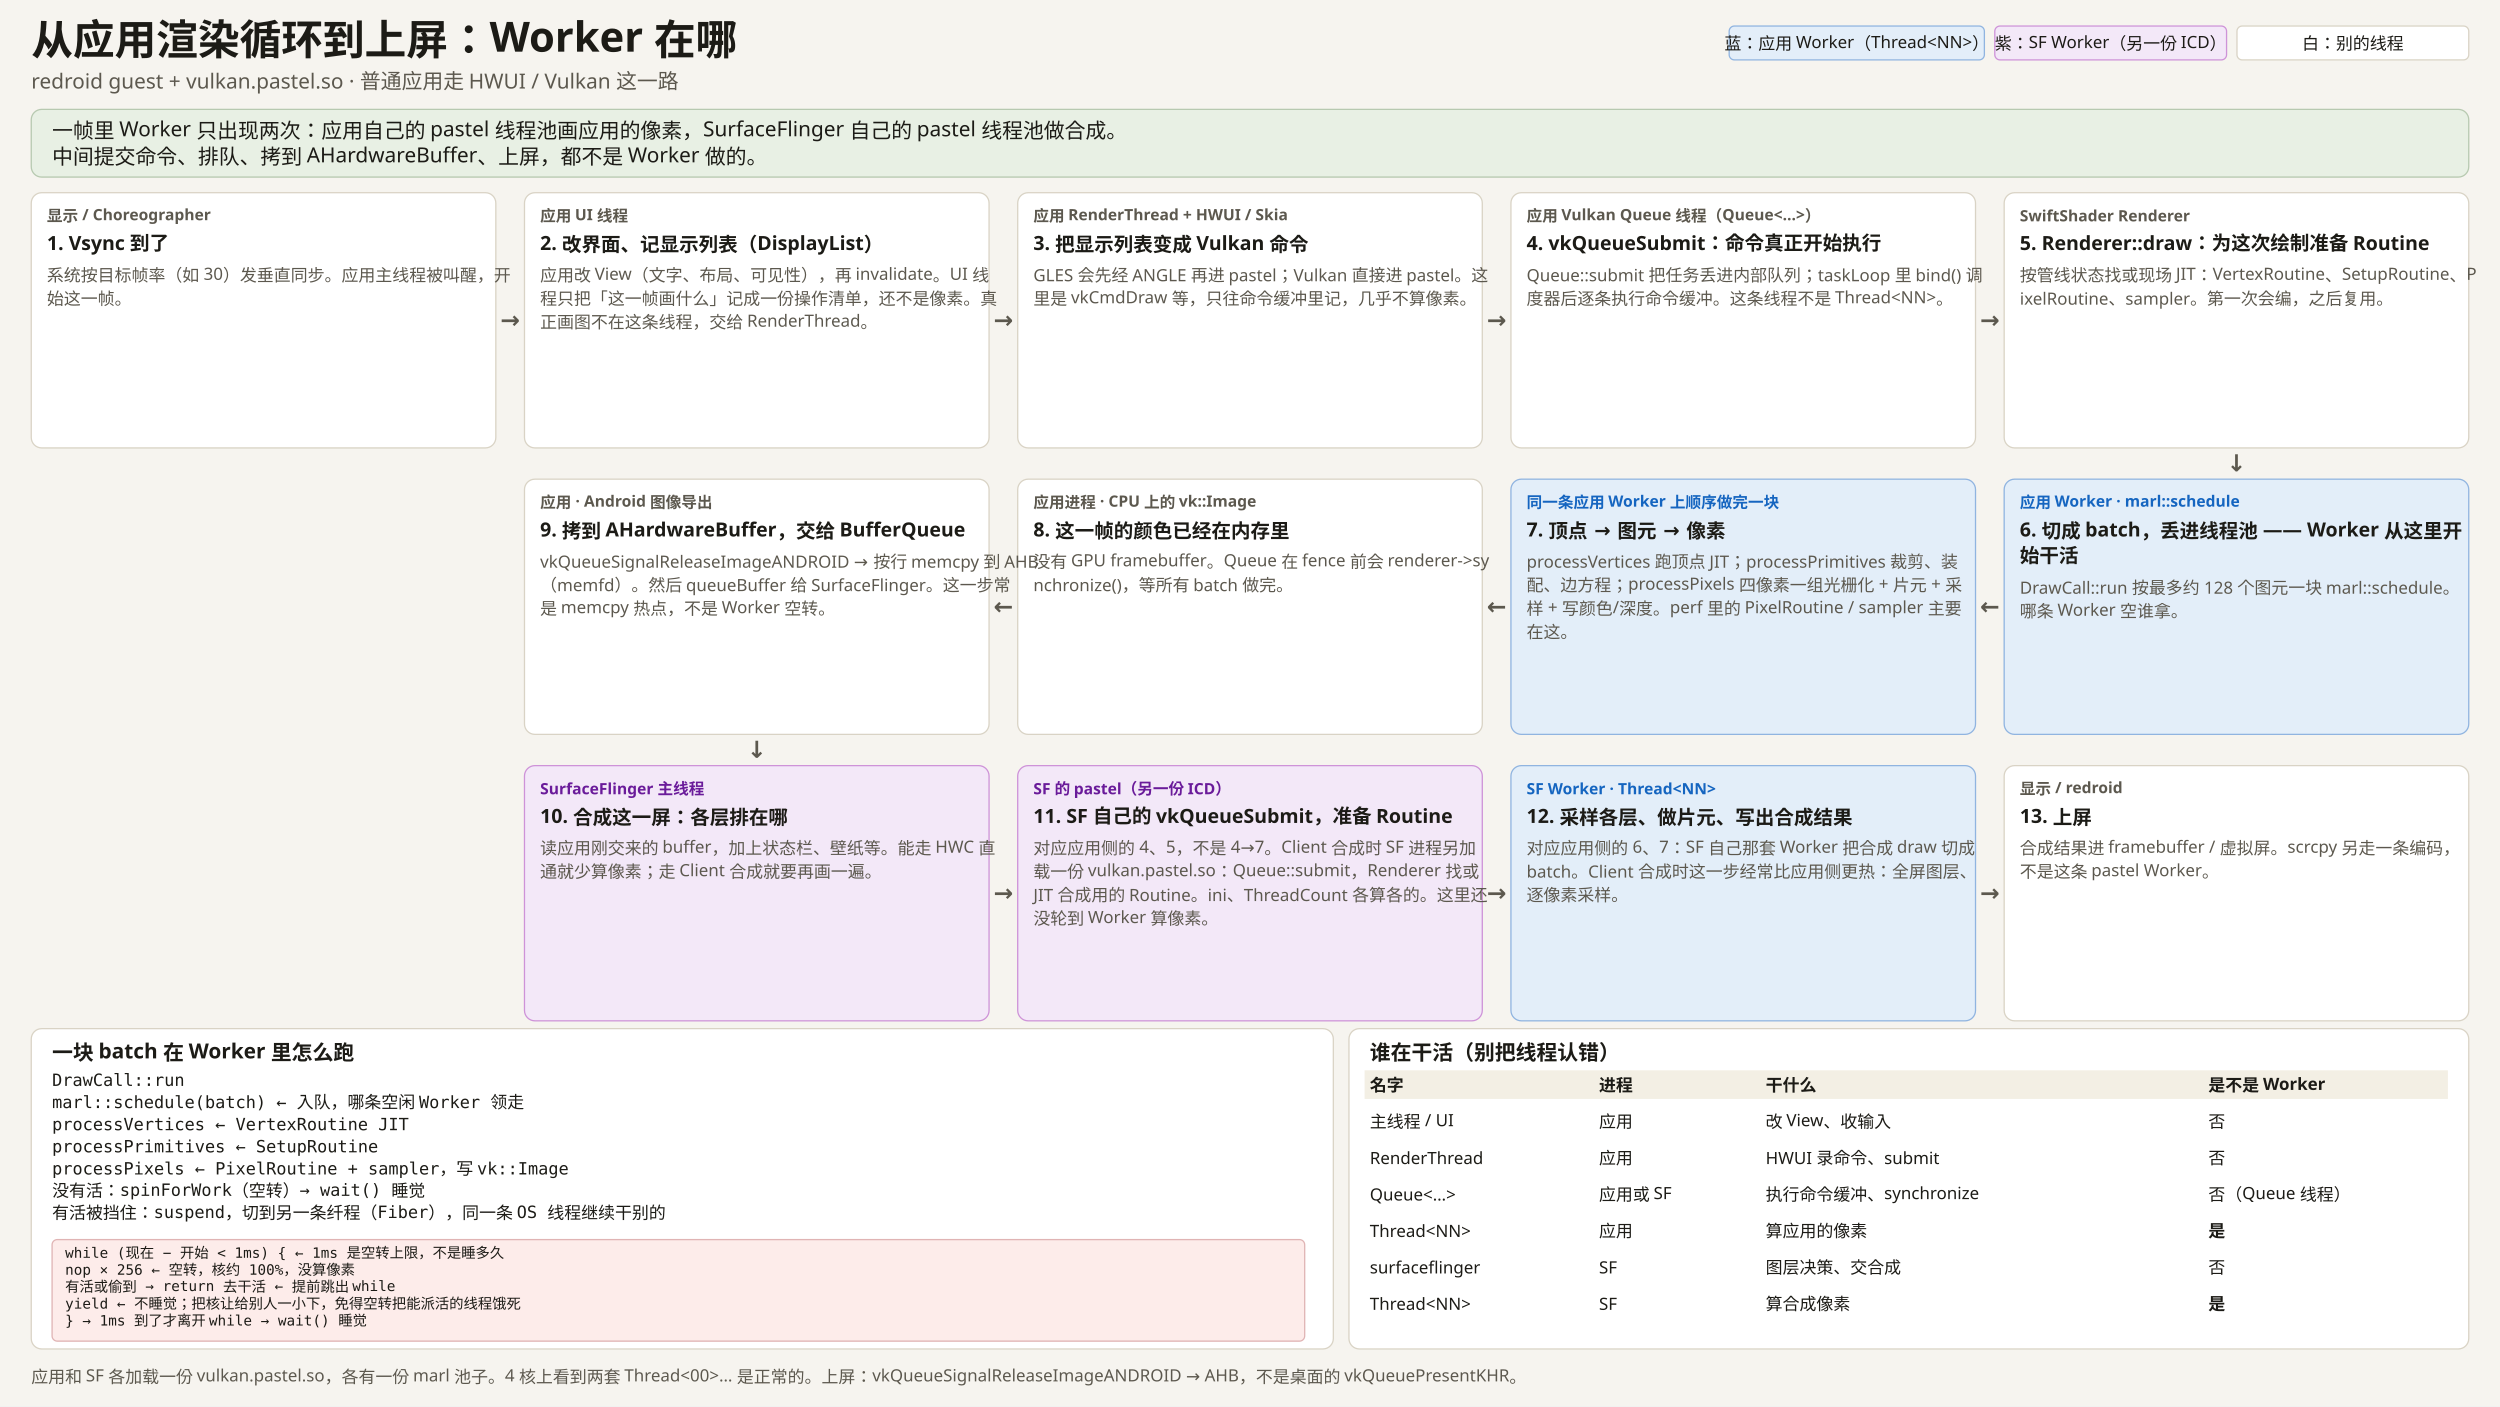
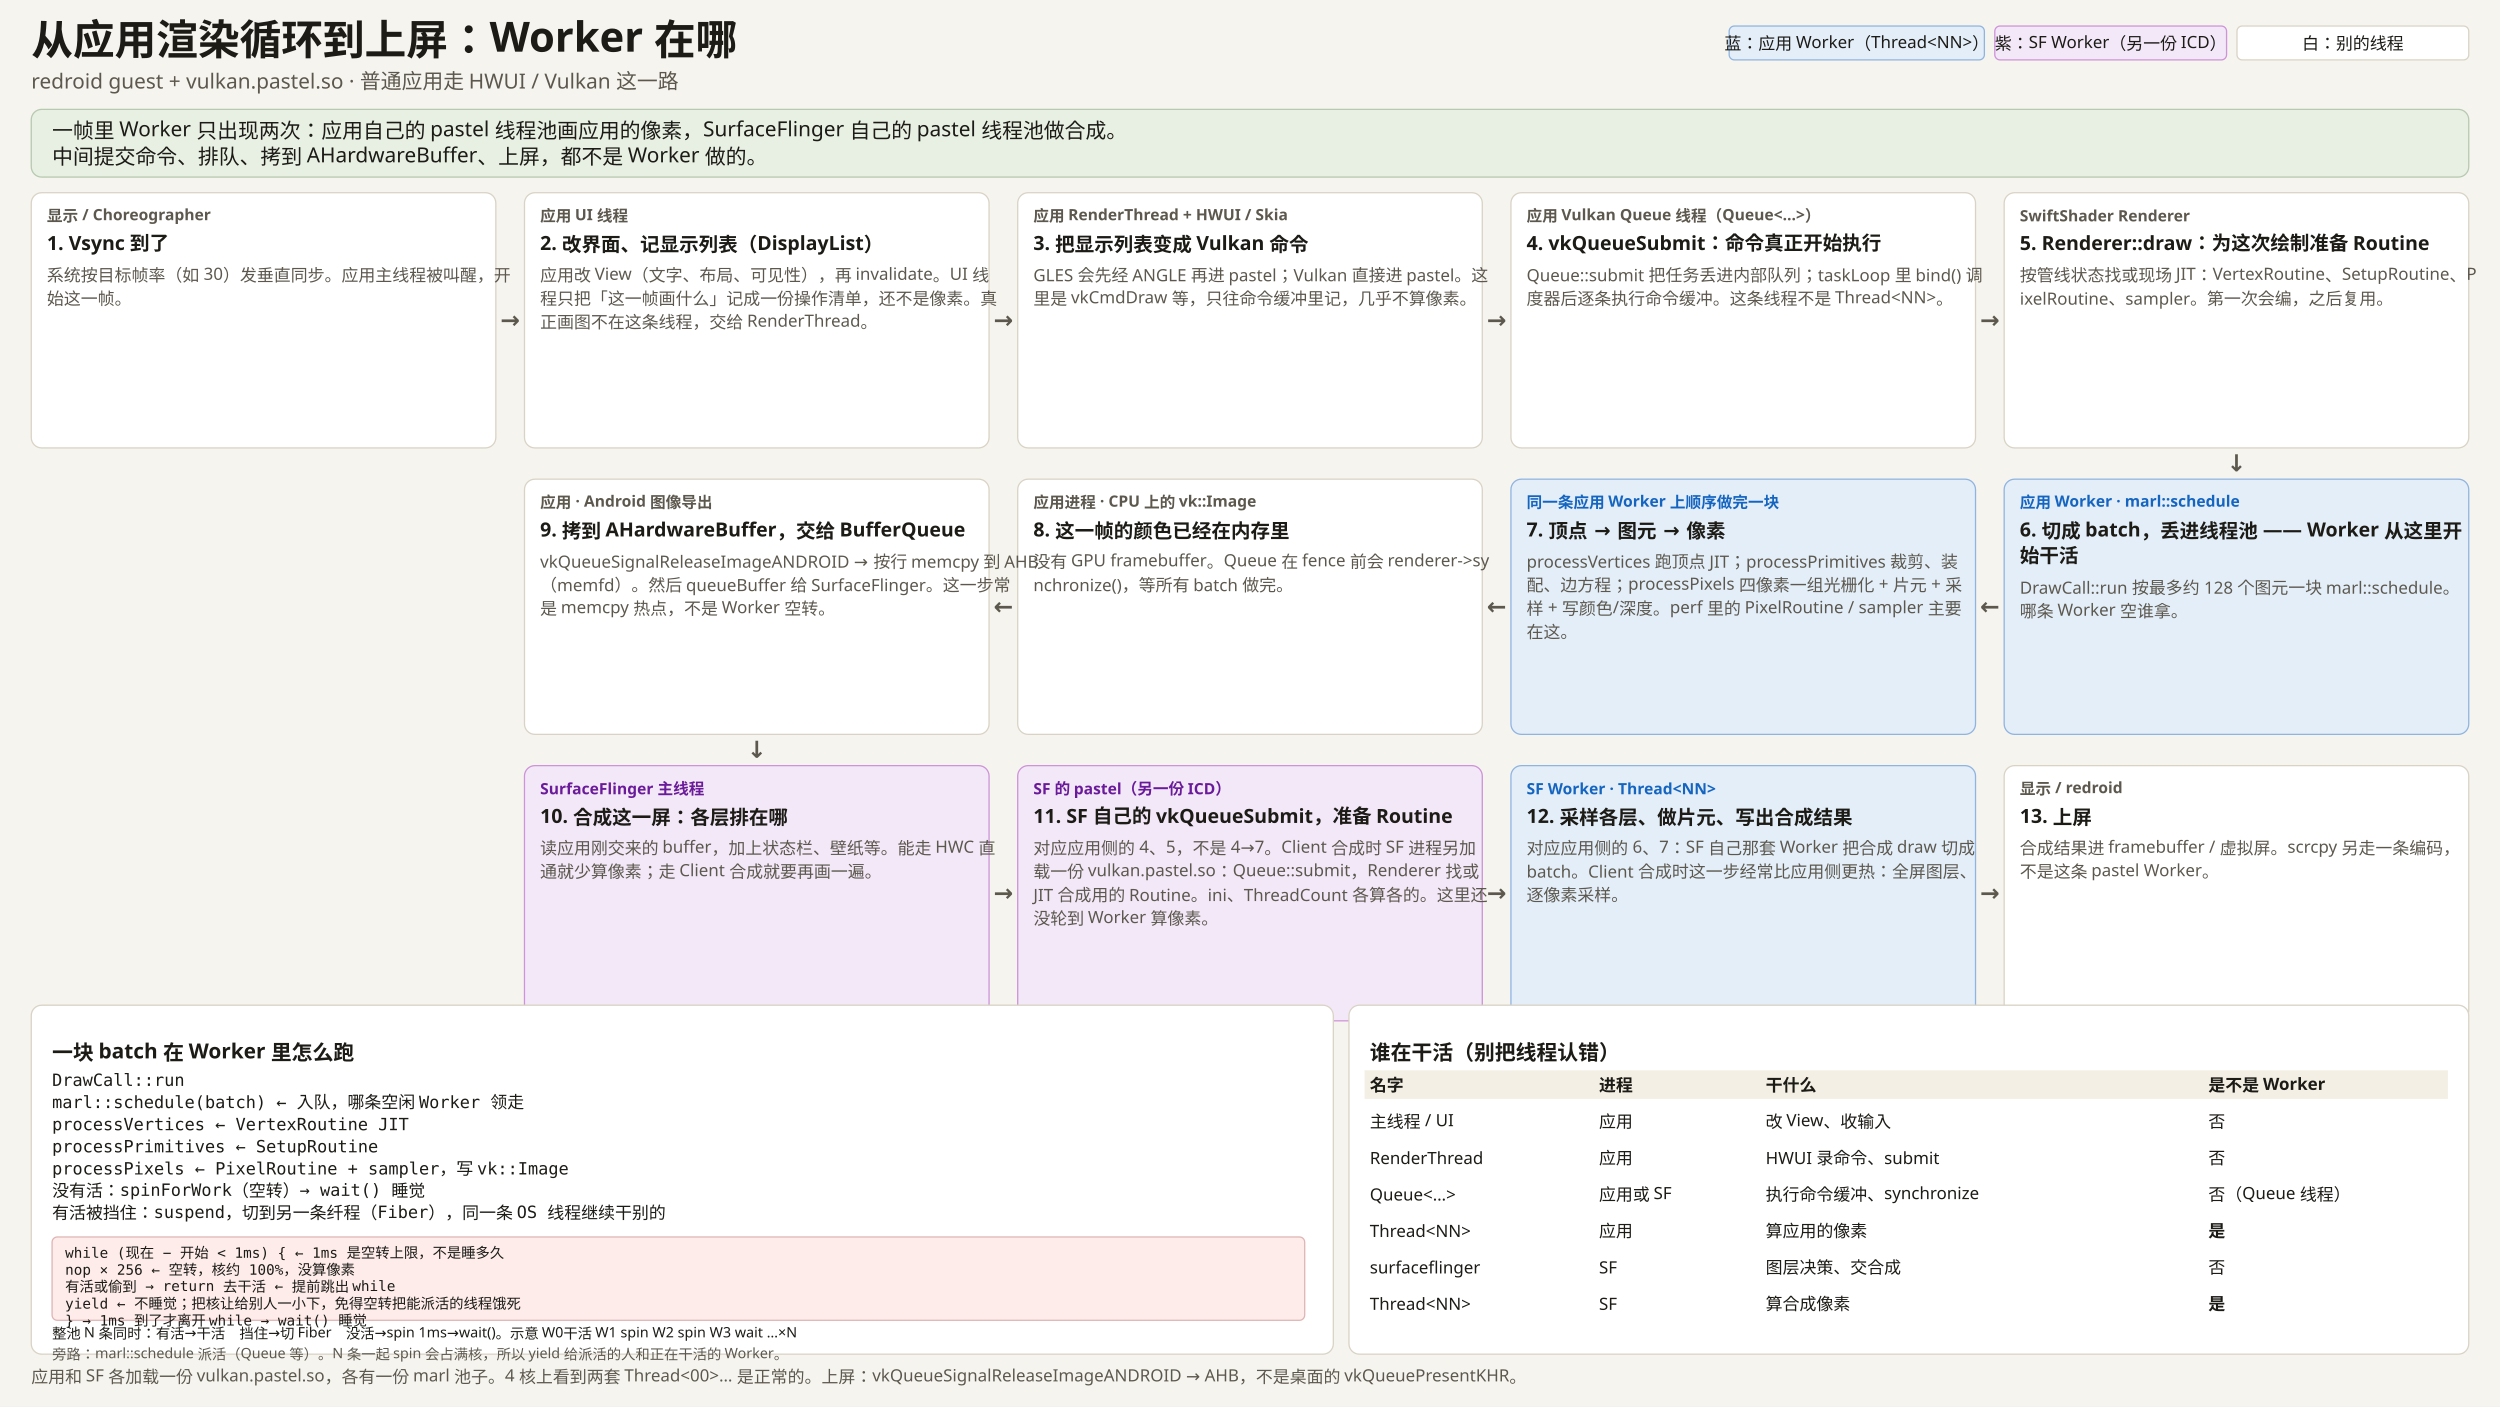
<svg xmlns="http://www.w3.org/2000/svg" viewBox="0 0 1920 1080" width="1920" height="1080" role="img">
  <rect width="1920" height="1080" fill="#f6f4ef" />
  <text x="24" y="42" font-family="sans-serif" font-size="32" font-weight="700" fill="#1c1b16">从应用渲染循环到上屏：Worker 在哪</text>
  <text x="24" y="68" font-family="sans-serif" font-size="16" fill="#5c584e">redroid guest + vulkan.pastel.so · 普通应用走 HWUI / Vulkan 这一路</text>
  <rect x="1328" y="20" width="196" height="26" rx="4" fill="#e3eef9" stroke="#90b4e0" />
  <text x="1426" y="38" text-anchor="middle" font-family="sans-serif" font-size="13" fill="#1c1b16">蓝：应用 Worker（Thread&lt;NN&gt;）</text>
  <rect x="1532" y="20" width="178" height="26" rx="4" fill="#f3e8f8" stroke="#ce93d8" />
  <text x="1621" y="38" text-anchor="middle" font-family="sans-serif" font-size="13" fill="#1c1b16">紫：SF Worker（另一份 ICD）</text>
  <rect x="1718" y="20" width="178" height="26" rx="4" fill="#ffffff" stroke="#d9d3c5" />
  <text x="1807" y="38" text-anchor="middle" font-family="sans-serif" font-size="13" fill="#1c1b16">白：别的线程</text>
  <rect x="24" y="84" width="1872" height="52" rx="8" fill="#e8f0e4" stroke="#b7c9b0" />
  <text x="40" y="106" font-family="sans-serif" font-size="16" fill="#1c1b16">一帧里 Worker 只出现两次：应用自己的 pastel 线程池画应用的像素，SurfaceFlinger 自己的 pastel 线程池做合成。</text>
  <text x="40" y="126" font-family="sans-serif" font-size="16" fill="#1c1b16">中间提交命令、排队、拷到 AHardwareBuffer、上屏，都不是 Worker 做的。</text>
  <rect x="24.0" y="148" width="356.8" height="196" rx="8" fill="#ffffff" stroke="#d9d3c5" />
  <text x="36.0" y="170" font-family="sans-serif" font-size="12" font-weight="700" fill="#5c584e">显示 / Choreographer</text>
  <text x="36.0" y="192" font-family="sans-serif" font-size="15" font-weight="700" fill="#1c1b16">1. Vsync 到了</text>
  <text x="36.0" y="216" font-family="sans-serif" font-size="13" fill="#5c584e">系统按目标帧率（如 30）发垂直同步。应用主线程被叫醒，开</text>
  <text x="36.0" y="234" font-family="sans-serif" font-size="13" fill="#5c584e">始这一帧。</text>
  <text x="391.8" y="252.0" text-anchor="middle" font-family="sans-serif" font-size="18" font-weight="700" fill="#5c584e">→</text>
  <rect x="402.8" y="148" width="356.8" height="196" rx="8" fill="#ffffff" stroke="#d9d3c5" />
  <text x="414.8" y="170" font-family="sans-serif" font-size="12" font-weight="700" fill="#5c584e">应用 UI 线程</text>
  <text x="414.8" y="192" font-family="sans-serif" font-size="15" font-weight="700" fill="#1c1b16">2. 改界面、记显示列表（DisplayList）</text>
  <text x="414.8" y="216" font-family="sans-serif" font-size="13" fill="#5c584e">应用改 View（文字、布局、可见性），再 invalidate。UI 线</text>
  <text x="414.8" y="234" font-family="sans-serif" font-size="13" fill="#5c584e">程只把「这一帧画什么」记成一份操作清单，还不是像素。真</text>
  <text x="414.8" y="252" font-family="sans-serif" font-size="13" fill="#5c584e">正画图不在这条线程，交给 RenderThread。</text>
  <text x="770.6" y="252.0" text-anchor="middle" font-family="sans-serif" font-size="18" font-weight="700" fill="#5c584e">→</text>
  <rect x="781.6" y="148" width="356.8" height="196" rx="8" fill="#ffffff" stroke="#d9d3c5" />
  <text x="793.6" y="170" font-family="sans-serif" font-size="12" font-weight="700" fill="#5c584e">应用 RenderThread + HWUI / Skia</text>
  <text x="793.6" y="192" font-family="sans-serif" font-size="15" font-weight="700" fill="#1c1b16">3. 把显示列表变成 Vulkan 命令</text>
  <text x="793.6" y="216" font-family="sans-serif" font-size="13" fill="#5c584e">GLES 会先经 ANGLE 再进 pastel；Vulkan 直接进 pastel。这</text>
  <text x="793.6" y="234" font-family="sans-serif" font-size="13" fill="#5c584e">里是 vkCmdDraw 等，只往命令缓冲里记，几乎不算像素。</text>
  <text x="1149.4" y="252.0" text-anchor="middle" font-family="sans-serif" font-size="18" font-weight="700" fill="#5c584e">→</text>
  <rect x="1160.4" y="148" width="356.8" height="196" rx="8" fill="#ffffff" stroke="#d9d3c5" />
  <text x="1172.4" y="170" font-family="sans-serif" font-size="12" font-weight="700" fill="#5c584e">应用 Vulkan Queue 线程（Queue&lt;…&gt;）</text>
  <text x="1172.4" y="192" font-family="sans-serif" font-size="15" font-weight="700" fill="#1c1b16">4. vkQueueSubmit：命令真正开始执行</text>
  <text x="1172.4" y="216" font-family="sans-serif" font-size="13" fill="#5c584e">Queue::submit 把任务丢进内部队列；taskLoop 里 bind() 调</text>
  <text x="1172.4" y="234" font-family="sans-serif" font-size="13" fill="#5c584e">度器后逐条执行命令缓冲。这条线程不是 Thread&lt;NN&gt;。</text>
  <text x="1528.2" y="252.0" text-anchor="middle" font-family="sans-serif" font-size="18" font-weight="700" fill="#5c584e">→</text>
  <rect x="1539.2" y="148" width="356.8" height="196" rx="8" fill="#ffffff" stroke="#d9d3c5" />
  <text x="1551.2" y="170" font-family="sans-serif" font-size="12" font-weight="700" fill="#5c584e">SwiftShader Renderer</text>
  <text x="1551.2" y="192" font-family="sans-serif" font-size="15" font-weight="700" fill="#1c1b16">5. Renderer::draw：为这次绘制准备 Routine</text>
  <text x="1551.2" y="216" font-family="sans-serif" font-size="13" fill="#5c584e">按管线状态找或现场 JIT：VertexRoutine、SetupRoutine、P</text>
  <text x="1551.2" y="234" font-family="sans-serif" font-size="13" fill="#5c584e">ixelRoutine、sampler。第一次会编，之后复用。</text>
  <text x="1717.6" y="362.0" text-anchor="middle" font-family="sans-serif" font-size="18" font-weight="700" fill="#5c584e">↓</text>
  <rect x="1539.2" y="368" width="356.8" height="196" rx="8" fill="#e3eef9" stroke="#90b4e0" />
  <text x="1551.2" y="390" font-family="sans-serif" font-size="12" font-weight="700" fill="#1565c0">应用 Worker · marl::schedule</text>
  <text x="1551.2" y="412" font-family="sans-serif" font-size="15" font-weight="700" fill="#1c1b16">6. 切成 batch，丢进线程池 —— Worker 从这里开</text>
  <text x="1551.2" y="432" font-family="sans-serif" font-size="15" font-weight="700" fill="#1c1b16">始干活</text>
  <text x="1551.2" y="456" font-family="sans-serif" font-size="13" fill="#5c584e">DrawCall::run 按最多约 128 个图元一块 marl::schedule。</text>
  <text x="1551.2" y="474" font-family="sans-serif" font-size="13" fill="#5c584e">哪条 Worker 空谁拿。</text>
  <rect x="1160.4" y="368" width="356.8" height="196" rx="8" fill="#e3eef9" stroke="#90b4e0" />
  <text x="1172.4" y="390" font-family="sans-serif" font-size="12" font-weight="700" fill="#1565c0">同一条应用 Worker 上顺序做完一块</text>
  <text x="1172.4" y="412" font-family="sans-serif" font-size="15" font-weight="700" fill="#1c1b16">7. 顶点 → 图元 → 像素</text>
  <text x="1172.4" y="436" font-family="sans-serif" font-size="13" fill="#5c584e">processVertices 跑顶点 JIT；processPrimitives 裁剪、装</text>
  <text x="1172.4" y="454" font-family="sans-serif" font-size="13" fill="#5c584e">配、边方程；processPixels 四像素一组光栅化 + 片元 + 采</text>
  <text x="1172.4" y="472" font-family="sans-serif" font-size="13" fill="#5c584e">样 + 写颜色/深度。perf 里的 PixelRoutine / sampler 主要</text>
  <text x="1172.4" y="490" font-family="sans-serif" font-size="13" fill="#5c584e">在这。</text>
  <rect x="781.6" y="368" width="356.8" height="196" rx="8" fill="#ffffff" stroke="#d9d3c5" />
  <text x="793.6" y="390" font-family="sans-serif" font-size="12" font-weight="700" fill="#5c584e">应用进程 · CPU 上的 vk::Image</text>
  <text x="793.6" y="412" font-family="sans-serif" font-size="15" font-weight="700" fill="#1c1b16">8. 这一帧的颜色已经在内存里</text>
  <text x="793.6" y="436" font-family="sans-serif" font-size="13" fill="#5c584e">没有 GPU framebuffer。Queue 在 fence 前会 renderer-&gt;sy</text>
  <text x="793.6" y="454" font-family="sans-serif" font-size="13" fill="#5c584e">nchronize()，等所有 batch 做完。</text>
  <rect x="402.8" y="368" width="356.8" height="196" rx="8" fill="#ffffff" stroke="#d9d3c5" />
  <text x="414.8" y="390" font-family="sans-serif" font-size="12" font-weight="700" fill="#5c584e">应用 · Android 图像导出</text>
  <text x="414.8" y="412" font-family="sans-serif" font-size="15" font-weight="700" fill="#1c1b16">9. 拷到 AHardwareBuffer，交给 BufferQueue</text>
  <text x="414.8" y="436" font-family="sans-serif" font-size="13" fill="#5c584e">vkQueueSignalReleaseImageANDROID → 按行 memcpy 到 AHB</text>
  <text x="414.8" y="454" font-family="sans-serif" font-size="13" fill="#5c584e">（memfd）。然后 queueBuffer 给 SurfaceFlinger。这一步常</text>
  <text x="414.8" y="472" font-family="sans-serif" font-size="13" fill="#5c584e">是 memcpy 热点，不是 Worker 空转。</text>
  <text x="1528.2" y="472.0" text-anchor="middle" font-family="sans-serif" font-size="18" font-weight="700" fill="#5c584e">←</text>
  <text x="1149.4" y="472.0" text-anchor="middle" font-family="sans-serif" font-size="18" font-weight="700" fill="#5c584e">←</text>
  <text x="770.6" y="472.0" text-anchor="middle" font-family="sans-serif" font-size="18" font-weight="700" fill="#5c584e">←</text>
  <text x="581.2" y="582.0" text-anchor="middle" font-family="sans-serif" font-size="18" font-weight="700" fill="#5c584e">↓</text>
  <rect x="402.8" y="588" width="356.8" height="196" rx="8" fill="#f3e8f8" stroke="#ce93d8" />
  <text x="414.8" y="610" font-family="sans-serif" font-size="12" font-weight="700" fill="#6a1b9a">SurfaceFlinger 主线程</text>
  <text x="414.8" y="632" font-family="sans-serif" font-size="15" font-weight="700" fill="#1c1b16">10. 合成这一屏：各层排在哪</text>
  <text x="414.8" y="656" font-family="sans-serif" font-size="13" fill="#5c584e">读应用刚交来的 buffer，加上状态栏、壁纸等。能走 HWC 直</text>
  <text x="414.8" y="674" font-family="sans-serif" font-size="13" fill="#5c584e">通就少算像素；走 Client 合成就要再画一遍。</text>
  <text x="770.6" y="692.0" text-anchor="middle" font-family="sans-serif" font-size="18" font-weight="700" fill="#5c584e">→</text>
  <rect x="781.6" y="588" width="356.8" height="196" rx="8" fill="#f3e8f8" stroke="#ce93d8" />
  <text x="793.6" y="610" font-family="sans-serif" font-size="12" font-weight="700" fill="#6a1b9a">SF 的 pastel（另一份 ICD）</text>
  <text x="793.6" y="632" font-family="sans-serif" font-size="15" font-weight="700" fill="#1c1b16">11. SF 自己的 vkQueueSubmit，准备 Routine</text>
  <text x="793.6" y="656" font-family="sans-serif" font-size="13" fill="#5c584e">对应应用侧的 4、5，不是 4→7。Client 合成时 SF 进程另加</text>
  <text x="793.6" y="674" font-family="sans-serif" font-size="13" fill="#5c584e">载一份 vulkan.pastel.so：Queue::submit，Renderer 找或 </text>
  <text x="793.6" y="692" font-family="sans-serif" font-size="13" fill="#5c584e">JIT 合成用的 Routine。ini、ThreadCount 各算各的。这里还</text>
  <text x="793.6" y="710" font-family="sans-serif" font-size="13" fill="#5c584e">没轮到 Worker 算像素。</text>
  <text x="1149.4" y="692.0" text-anchor="middle" font-family="sans-serif" font-size="18" font-weight="700" fill="#5c584e">→</text>
  <rect x="1160.4" y="588" width="356.8" height="196" rx="8" fill="#e3eef9" stroke="#90b4e0" />
  <text x="1172.4" y="610" font-family="sans-serif" font-size="12" font-weight="700" fill="#1565c0">SF Worker · Thread&lt;NN&gt;</text>
  <text x="1172.4" y="632" font-family="sans-serif" font-size="15" font-weight="700" fill="#1c1b16">12. 采样各层、做片元、写出合成结果</text>
  <text x="1172.4" y="656" font-family="sans-serif" font-size="13" fill="#5c584e">对应应用侧的 6、7：SF 自己那套 Worker 把合成 draw 切成</text>
  <text x="1172.4" y="674" font-family="sans-serif" font-size="13" fill="#5c584e"> batch。Client 合成时这一步经常比应用侧更热：全屏图层、</text>
  <text x="1172.4" y="692" font-family="sans-serif" font-size="13" fill="#5c584e">逐像素采样。</text>
  <text x="1528.2" y="692.0" text-anchor="middle" font-family="sans-serif" font-size="18" font-weight="700" fill="#5c584e">→</text>
  <rect x="1539.2" y="588" width="356.8" height="196" rx="8" fill="#ffffff" stroke="#d9d3c5" />
  <text x="1551.2" y="610" font-family="sans-serif" font-size="12" font-weight="700" fill="#5c584e">显示 / redroid</text>
  <text x="1551.2" y="632" font-family="sans-serif" font-size="15" font-weight="700" fill="#1c1b16">13. 上屏</text>
  <text x="1551.2" y="656" font-family="sans-serif" font-size="13" fill="#5c584e">合成结果进 framebuffer / 虚拟屏。scrcpy 另走一条编码，</text>
  <text x="1551.2" y="674" font-family="sans-serif" font-size="13" fill="#5c584e">不是这条 pastel Worker。</text>
-   <rect x="24" y="790" width="1000" height="246" rx="8" fill="#ffffff" stroke="#d9d3c5" />
+   <rect x="24" y="772" width="1000" height="268" rx="8" fill="#ffffff" stroke="#d9d3c5" />
  <text x="40" y="814" font-family="sans-serif" font-size="16" font-weight="700" fill="#1c1b16">一块 batch 在 Worker 里怎么跑</text>
  <text x="40" y="834" font-family="monospace" font-size="13" fill="#1c1b16">DrawCall::run</text>
  <text x="40" y="851" font-family="monospace" font-size="13" fill="#1c1b16">  marl::schedule(batch)     ← 入队，哪条空闲 Worker 领走</text>
  <text x="40" y="868" font-family="monospace" font-size="13" fill="#1c1b16">    processVertices         ← VertexRoutine JIT</text>
  <text x="40" y="885" font-family="monospace" font-size="13" fill="#1c1b16">    processPrimitives       ← SetupRoutine</text>
  <text x="40" y="902" font-family="monospace" font-size="13" fill="#1c1b16">    processPixels           ← PixelRoutine + sampler，写 vk::Image</text>
  <text x="40" y="919" font-family="monospace" font-size="13" fill="#1c1b16">没有活：spinForWork（空转）→ wait() 睡觉</text>
  <text x="40" y="936" font-family="monospace" font-size="13" fill="#1c1b16">有活被挡住：suspend，切到另一条纤程（Fiber），同一条 OS 线程继续干别的</text>
-   <rect x="40" y="952" width="962" height="78" rx="4" fill="#fdecea" stroke="#e0b4b4" />
+   <rect x="40" y="950" width="962" height="64" rx="4" fill="#fdecea" stroke="#e0b4b4" />
  <text x="50" y="966" font-family="monospace" font-size="11" fill="#1c1b16">while (现在 − 开始 &lt; 1ms) {      ← 1ms 是空转上限，不是睡多久</text>
  <text x="50" y="979" font-family="monospace" font-size="11" fill="#1c1b16">    nop × 256                     ← 空转，核约 100%，没算像素</text>
  <text x="50" y="992" font-family="monospace" font-size="11" fill="#1c1b16">    有活或偷到 → return 去干活    ← 提前跳出 while</text>
  <text x="50" y="1005" font-family="monospace" font-size="11" fill="#1c1b16">    yield                         ← 不睡觉；把核让给别人一小下，免得空转把能派活的线程饿死</text>
  <text x="50" y="1018" font-family="monospace" font-size="11" fill="#1c1b16">}  → 1ms 到了才离开 while → wait() 睡觉</text>
-   <rect x="1036" y="790" width="860" height="246" rx="8" fill="#ffffff" stroke="#d9d3c5" />
+   <text x="40" y="1028" font-family="sans-serif" font-size="11" fill="#1c1b16">整池 N 条同时：有活→干活　挡住→切 Fiber　没活→spin 1ms→wait()。示意 W0干活 W1 spin W2 spin W3 wait …×N</text>
+   <text x="40" y="1044" font-family="sans-serif" font-size="11" fill="#5c584e">旁路：marl::schedule 派活（Queue 等）。N 条一起 spin 会占满核，所以 yield 给派活的人和正在干活的 Worker。</text>
+   <rect x="1036" y="772" width="860" height="268" rx="8" fill="#ffffff" stroke="#d9d3c5" />
  <text x="1052" y="814" font-family="sans-serif" font-size="16" font-weight="700" fill="#1c1b16">谁在干活（别把线程认错）</text>
  <rect x="1048" y="822" width="832" height="22" fill="#f3efe4" />
  <text x="1052" y="838" font-family="sans-serif" font-size="13" font-weight="700" fill="#1c1b16">名字</text>
  <text x="1228" y="838" font-family="sans-serif" font-size="13" font-weight="700" fill="#1c1b16">进程</text>
  <text x="1356" y="838" font-family="sans-serif" font-size="13" font-weight="700" fill="#1c1b16">干什么</text>
  <text x="1696" y="838" font-family="sans-serif" font-size="13" font-weight="700" fill="#1c1b16">是不是 Worker</text>
  <text x="1052" y="866" font-family="sans-serif" font-size="13" font-weight="400" fill="#1c1b16">主线程 / UI</text>
  <text x="1228" y="866" font-family="sans-serif" font-size="13" font-weight="400" fill="#1c1b16">应用</text>
  <text x="1356" y="866" font-family="sans-serif" font-size="13" font-weight="400" fill="#1c1b16">改 View、收输入</text>
  <text x="1696" y="866" font-family="sans-serif" font-size="13" font-weight="400" fill="#1c1b16">否</text>
  <text x="1052" y="894" font-family="sans-serif" font-size="13" font-weight="400" fill="#1c1b16">RenderThread</text>
  <text x="1228" y="894" font-family="sans-serif" font-size="13" font-weight="400" fill="#1c1b16">应用</text>
  <text x="1356" y="894" font-family="sans-serif" font-size="13" font-weight="400" fill="#1c1b16">HWUI 录命令、submit</text>
  <text x="1696" y="894" font-family="sans-serif" font-size="13" font-weight="400" fill="#1c1b16">否</text>
  <text x="1052" y="922" font-family="sans-serif" font-size="13" font-weight="400" fill="#1c1b16">Queue&lt;…&gt;</text>
  <text x="1228" y="922" font-family="sans-serif" font-size="13" font-weight="400" fill="#1c1b16">应用或 SF</text>
  <text x="1356" y="922" font-family="sans-serif" font-size="13" font-weight="400" fill="#1c1b16">执行命令缓冲、synchronize</text>
  <text x="1696" y="922" font-family="sans-serif" font-size="13" font-weight="400" fill="#1c1b16">否（Queue 线程）</text>
  <text x="1052" y="950" font-family="sans-serif" font-size="13" font-weight="400" fill="#1c1b16">Thread&lt;NN&gt;</text>
  <text x="1228" y="950" font-family="sans-serif" font-size="13" font-weight="400" fill="#1c1b16">应用</text>
  <text x="1356" y="950" font-family="sans-serif" font-size="13" font-weight="400" fill="#1c1b16">算应用的像素</text>
  <text x="1696" y="950" font-family="sans-serif" font-size="13" font-weight="700" fill="#1c1b16">是</text>
  <text x="1052" y="978" font-family="sans-serif" font-size="13" font-weight="400" fill="#1c1b16">surfaceflinger</text>
  <text x="1228" y="978" font-family="sans-serif" font-size="13" font-weight="400" fill="#1c1b16">SF</text>
  <text x="1356" y="978" font-family="sans-serif" font-size="13" font-weight="400" fill="#1c1b16">图层决策、交合成</text>
  <text x="1696" y="978" font-family="sans-serif" font-size="13" font-weight="400" fill="#1c1b16">否</text>
  <text x="1052" y="1006" font-family="sans-serif" font-size="13" font-weight="400" fill="#1c1b16">Thread&lt;NN&gt;</text>
  <text x="1228" y="1006" font-family="sans-serif" font-size="13" font-weight="400" fill="#1c1b16">SF</text>
  <text x="1356" y="1006" font-family="sans-serif" font-size="13" font-weight="400" fill="#1c1b16">算合成像素</text>
  <text x="1696" y="1006" font-family="sans-serif" font-size="13" font-weight="700" fill="#1c1b16">是</text>
  <text x="24" y="1062" font-family="sans-serif" font-size="13" fill="#5c584e">应用和 SF 各加载一份 vulkan.pastel.so，各有一份 marl 池子。4 核上看到两套 Thread&lt;00&gt;… 是正常的。上屏：vkQueueSignalReleaseImageANDROID → AHB，不是桌面的 vkQueuePresentKHR。</text>
</svg>
